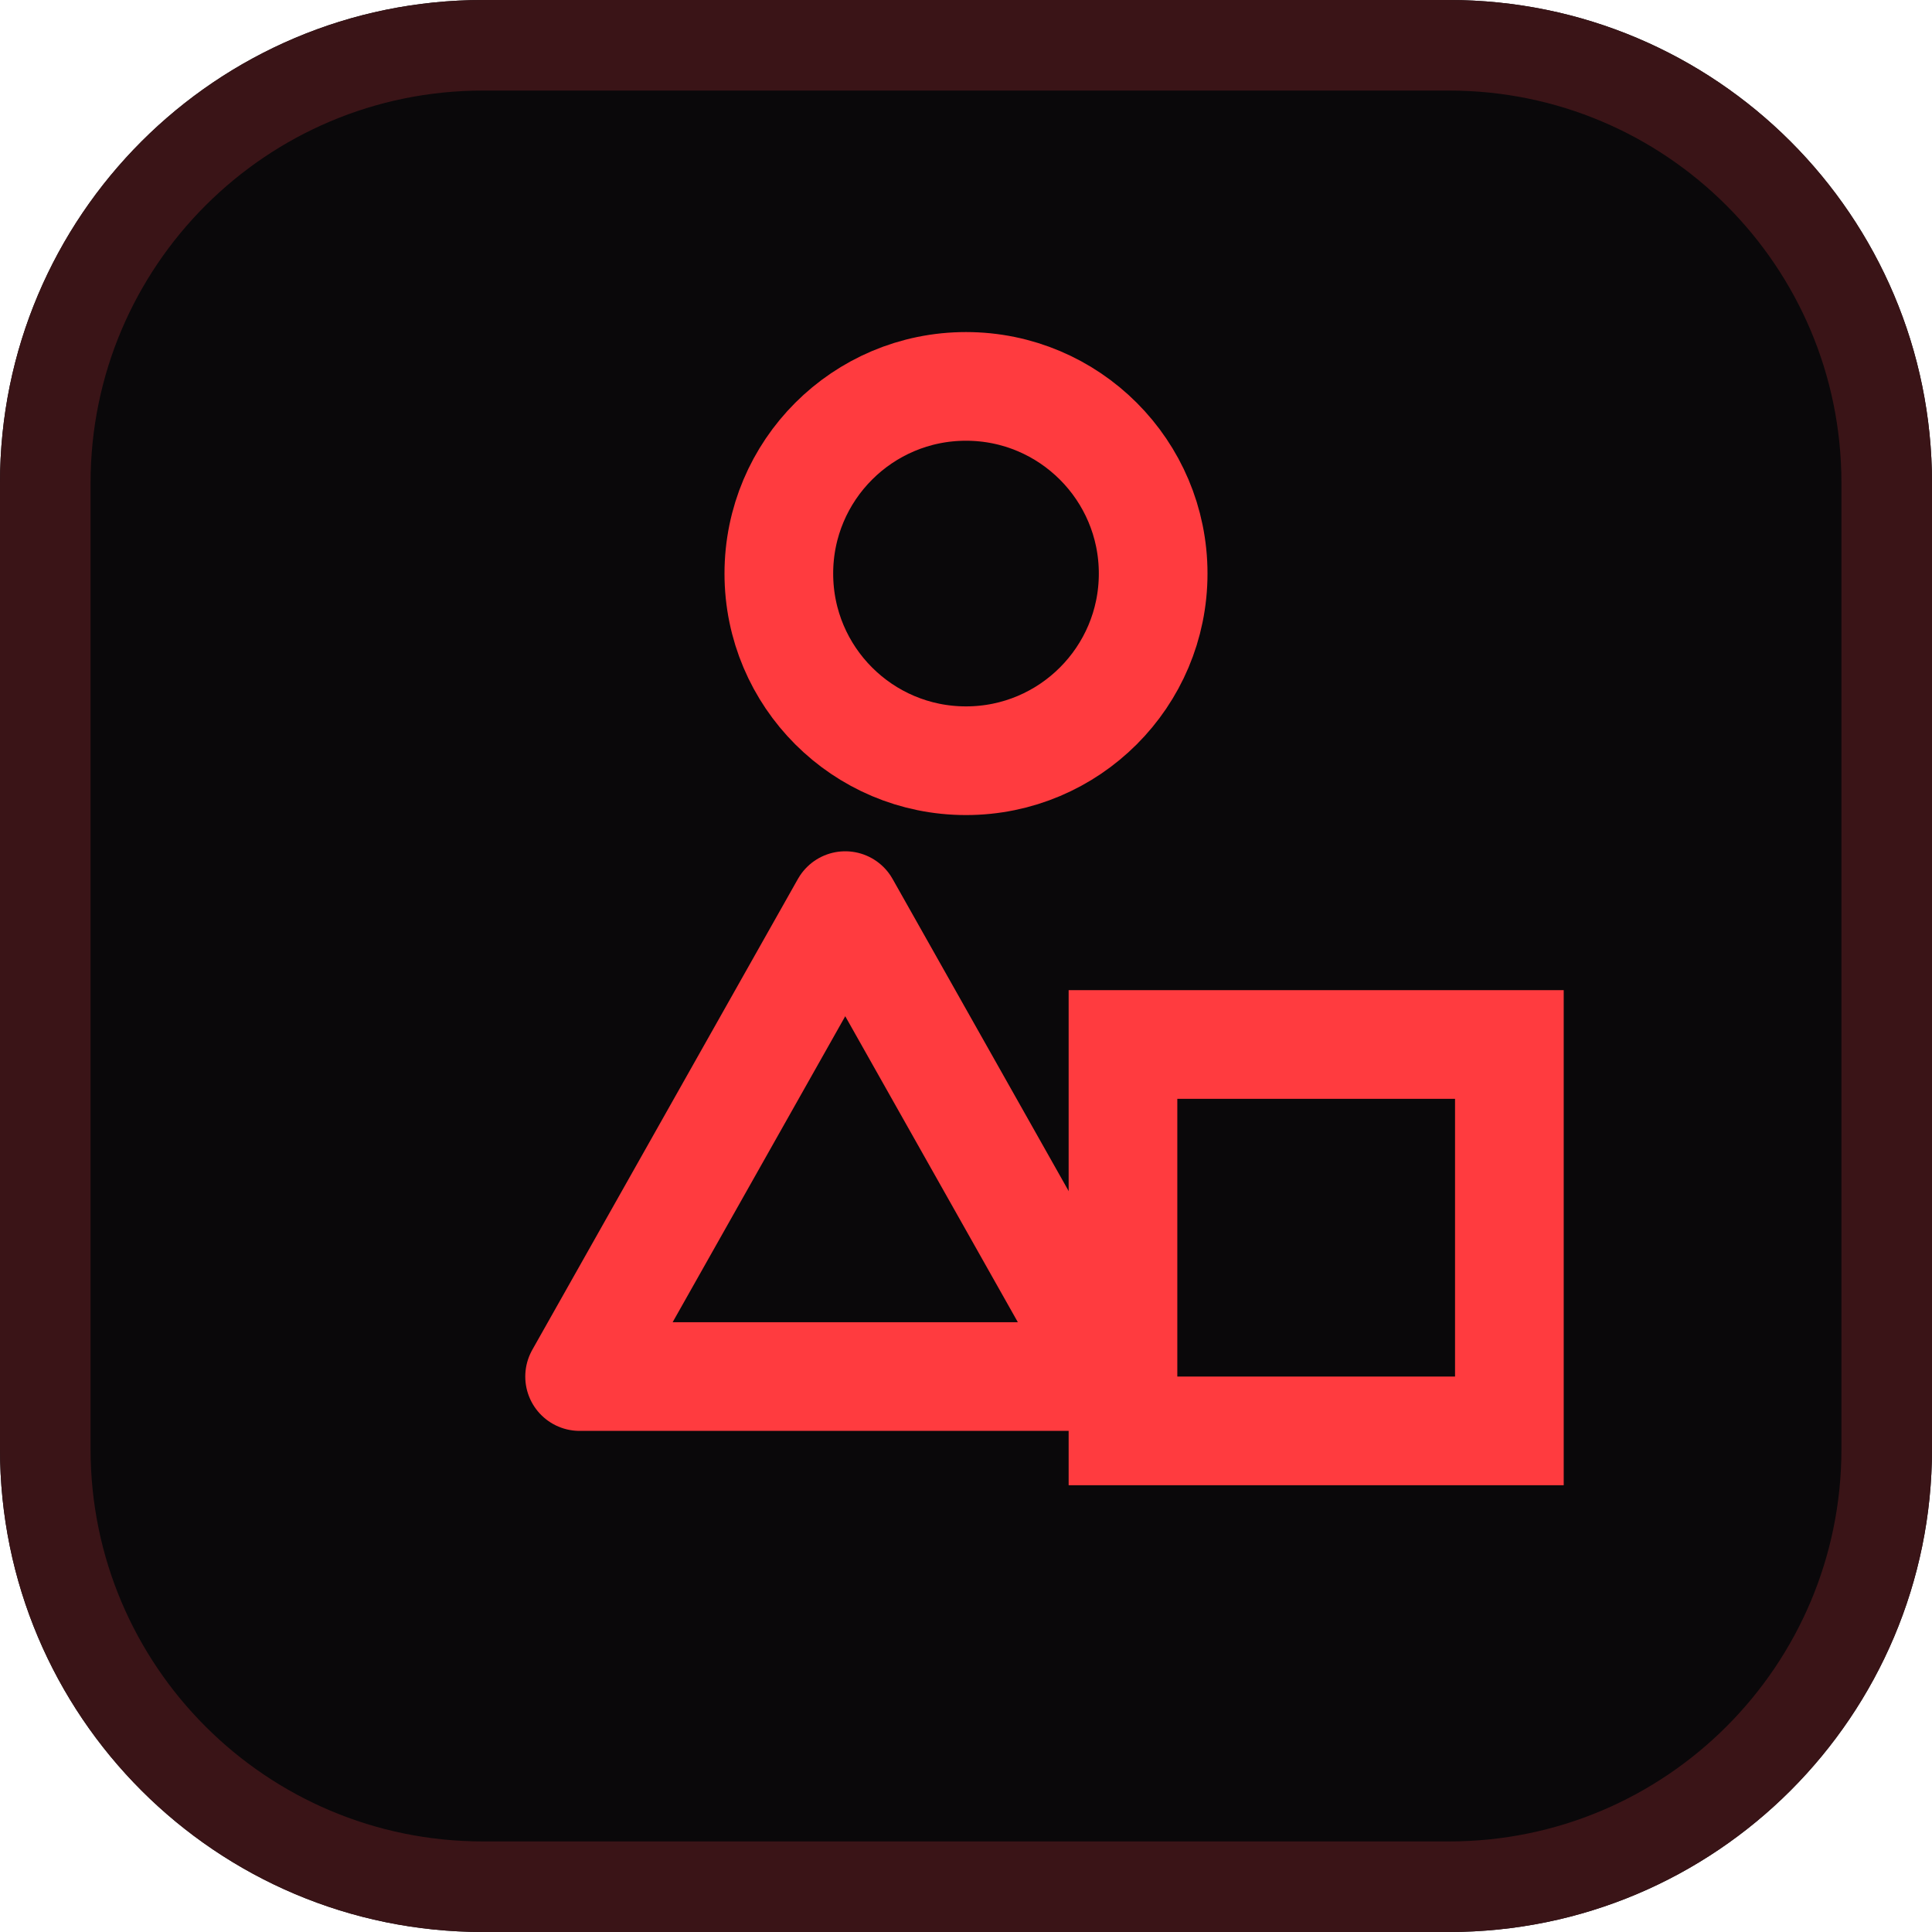
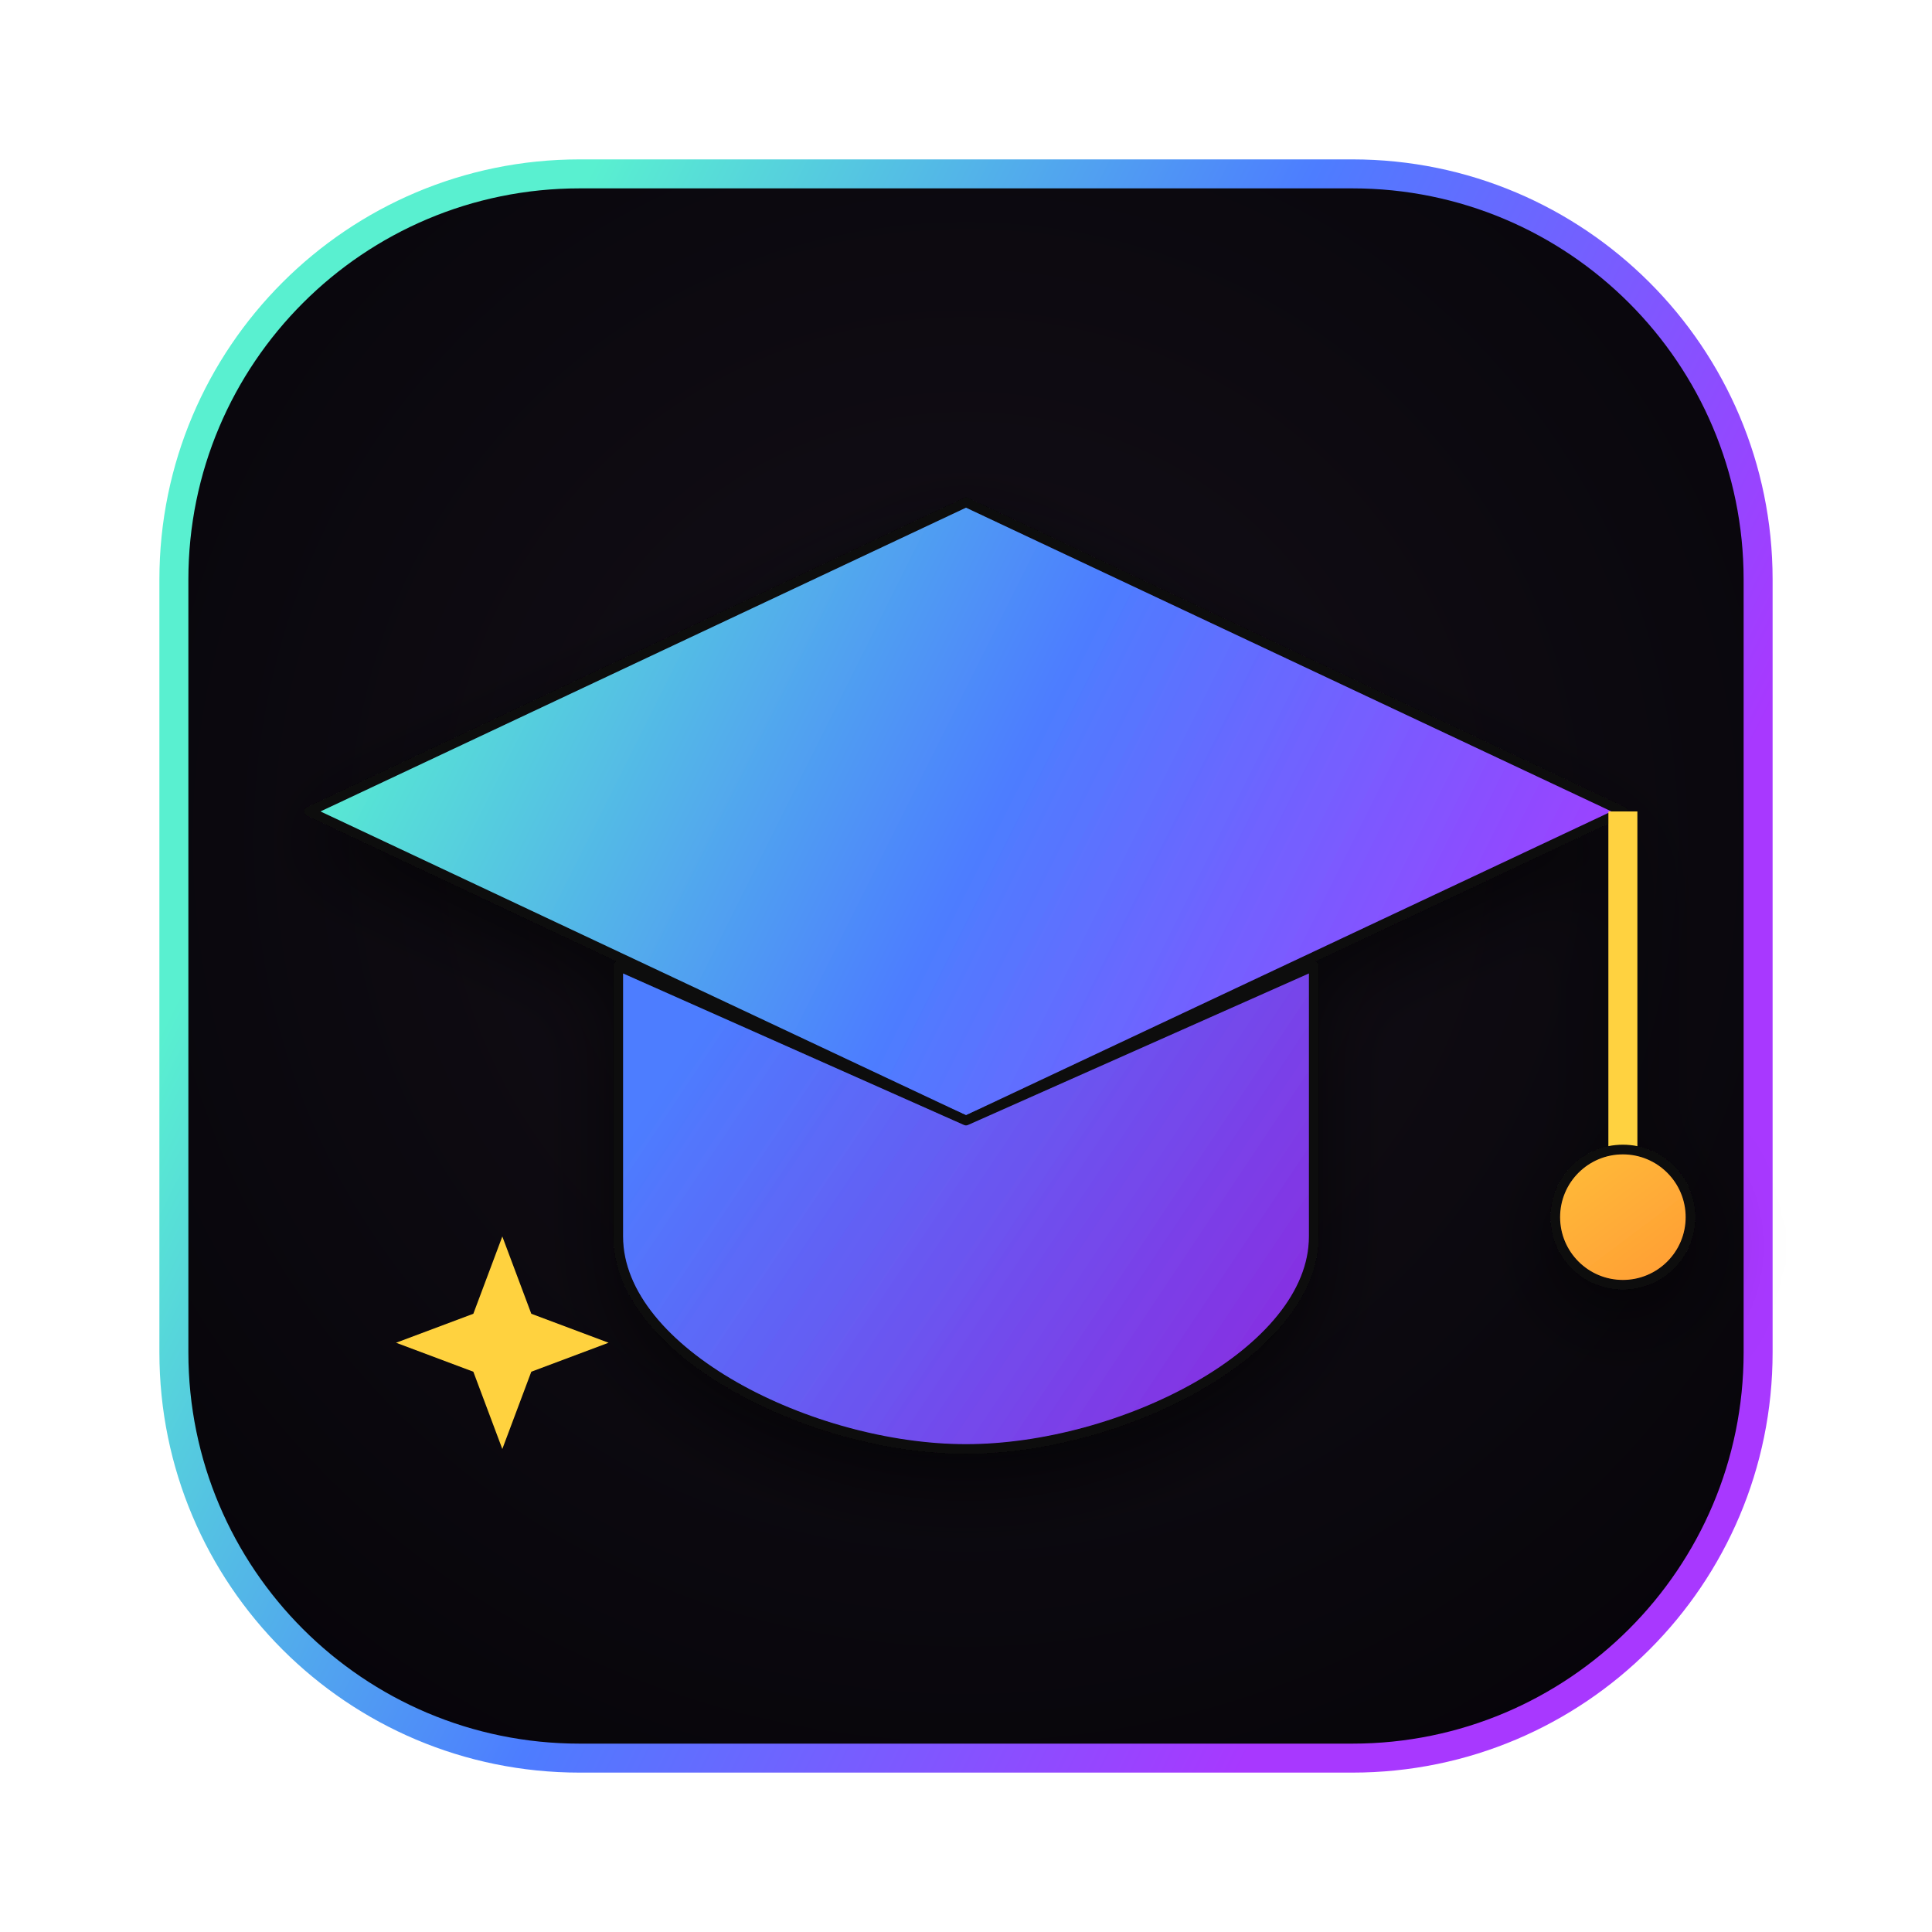
- <svg xmlns="http://www.w3.org/2000/svg" viewBox="0 0 32 32" fill="none">
-   <rect width="32" height="32" rx="8" fill="#0a080a" />
-   <rect x="0.75" y="0.75" width="30.5" height="30.5" rx="7.25" stroke="#3a1417" stroke-width="1.5" />
-   <circle cx="16" cy="9.5" r="3.1" stroke="#ff3b3f" stroke-width="1.8" />
-   <path d="M9.6 22.8 L14 15 L18.4 22.8 Z" stroke="#ff3b3f" stroke-width="1.8" stroke-linejoin="round" />
-   <rect x="18.6" y="17.3" width="6.4" height="6.4" stroke="#ff3b3f" stroke-width="1.8" />
+ <svg xmlns="http://www.w3.org/2000/svg" viewBox="0 0 200 200" fill="none">
+   <defs>
+     <linearGradient id="oCap" x1="40" y1="60" x2="160" y2="120" gradientUnits="userSpaceOnUse">
+       <stop stop-color="#59f0d0" />
+       <stop offset=".5" stop-color="#4d7dff" />
+       <stop offset="1" stop-color="#a838ff" />
+     </linearGradient>
+     <linearGradient id="oBase" x1="70" y1="110" x2="130" y2="150" gradientUnits="userSpaceOnUse">
+       <stop stop-color="#4d7dff" />
+       <stop offset="1" stop-color="#8a2be0" />
+     </linearGradient>
+     <linearGradient id="oSpark" x1="140" y1="120" x2="170" y2="160" gradientUnits="userSpaceOnUse">
+       <stop stop-color="#ffd23f" />
+       <stop offset="1" stop-color="#ff7a2d" />
+     </linearGradient>
+     <radialGradient id="oBg" cx="50%" cy="42%" r="72%">
+       <stop offset="0%" stop-color="#141018" />
+       <stop offset="100%" stop-color="#060409" />
+     </radialGradient>
+     <filter id="oSh" x="-30%" y="-30%" width="160%" height="160%">
+       <feDropShadow dx="0" dy="3" stdDeviation="4" flood-color="#000" flood-opacity=".55" />
+     </filter>
+   </defs>
+   <rect x="18" y="18" width="164" height="164" rx="42" fill="url(#oBg)" stroke="url(#oCap)" stroke-width="3" />
+   <g filter="url(#oSh)" stroke="#0a070c" stroke-width="1" stroke-linejoin="round">
+     <path d="M100 52 L168 84 L100 116 L32 84 Z" fill="url(#oCap)" />
+     <path d="M64 100 V128 C64 140 84 150 100 150 C116 150 136 140 136 128 V100 L100 116 Z" fill="url(#oBase)" />
+     <path d="M168 84 V120" stroke="#ffd23f" stroke-width="3" fill="none" />
+     <circle cx="168" cy="126" r="7" fill="url(#oSpark)" />
+   </g>
+   <path d="M52 128 l3 8 l8 3 l-8 3 l-3 8 l-3 -8 l-8 -3 l8 -3 Z" fill="#ffd23f" />
</svg>
